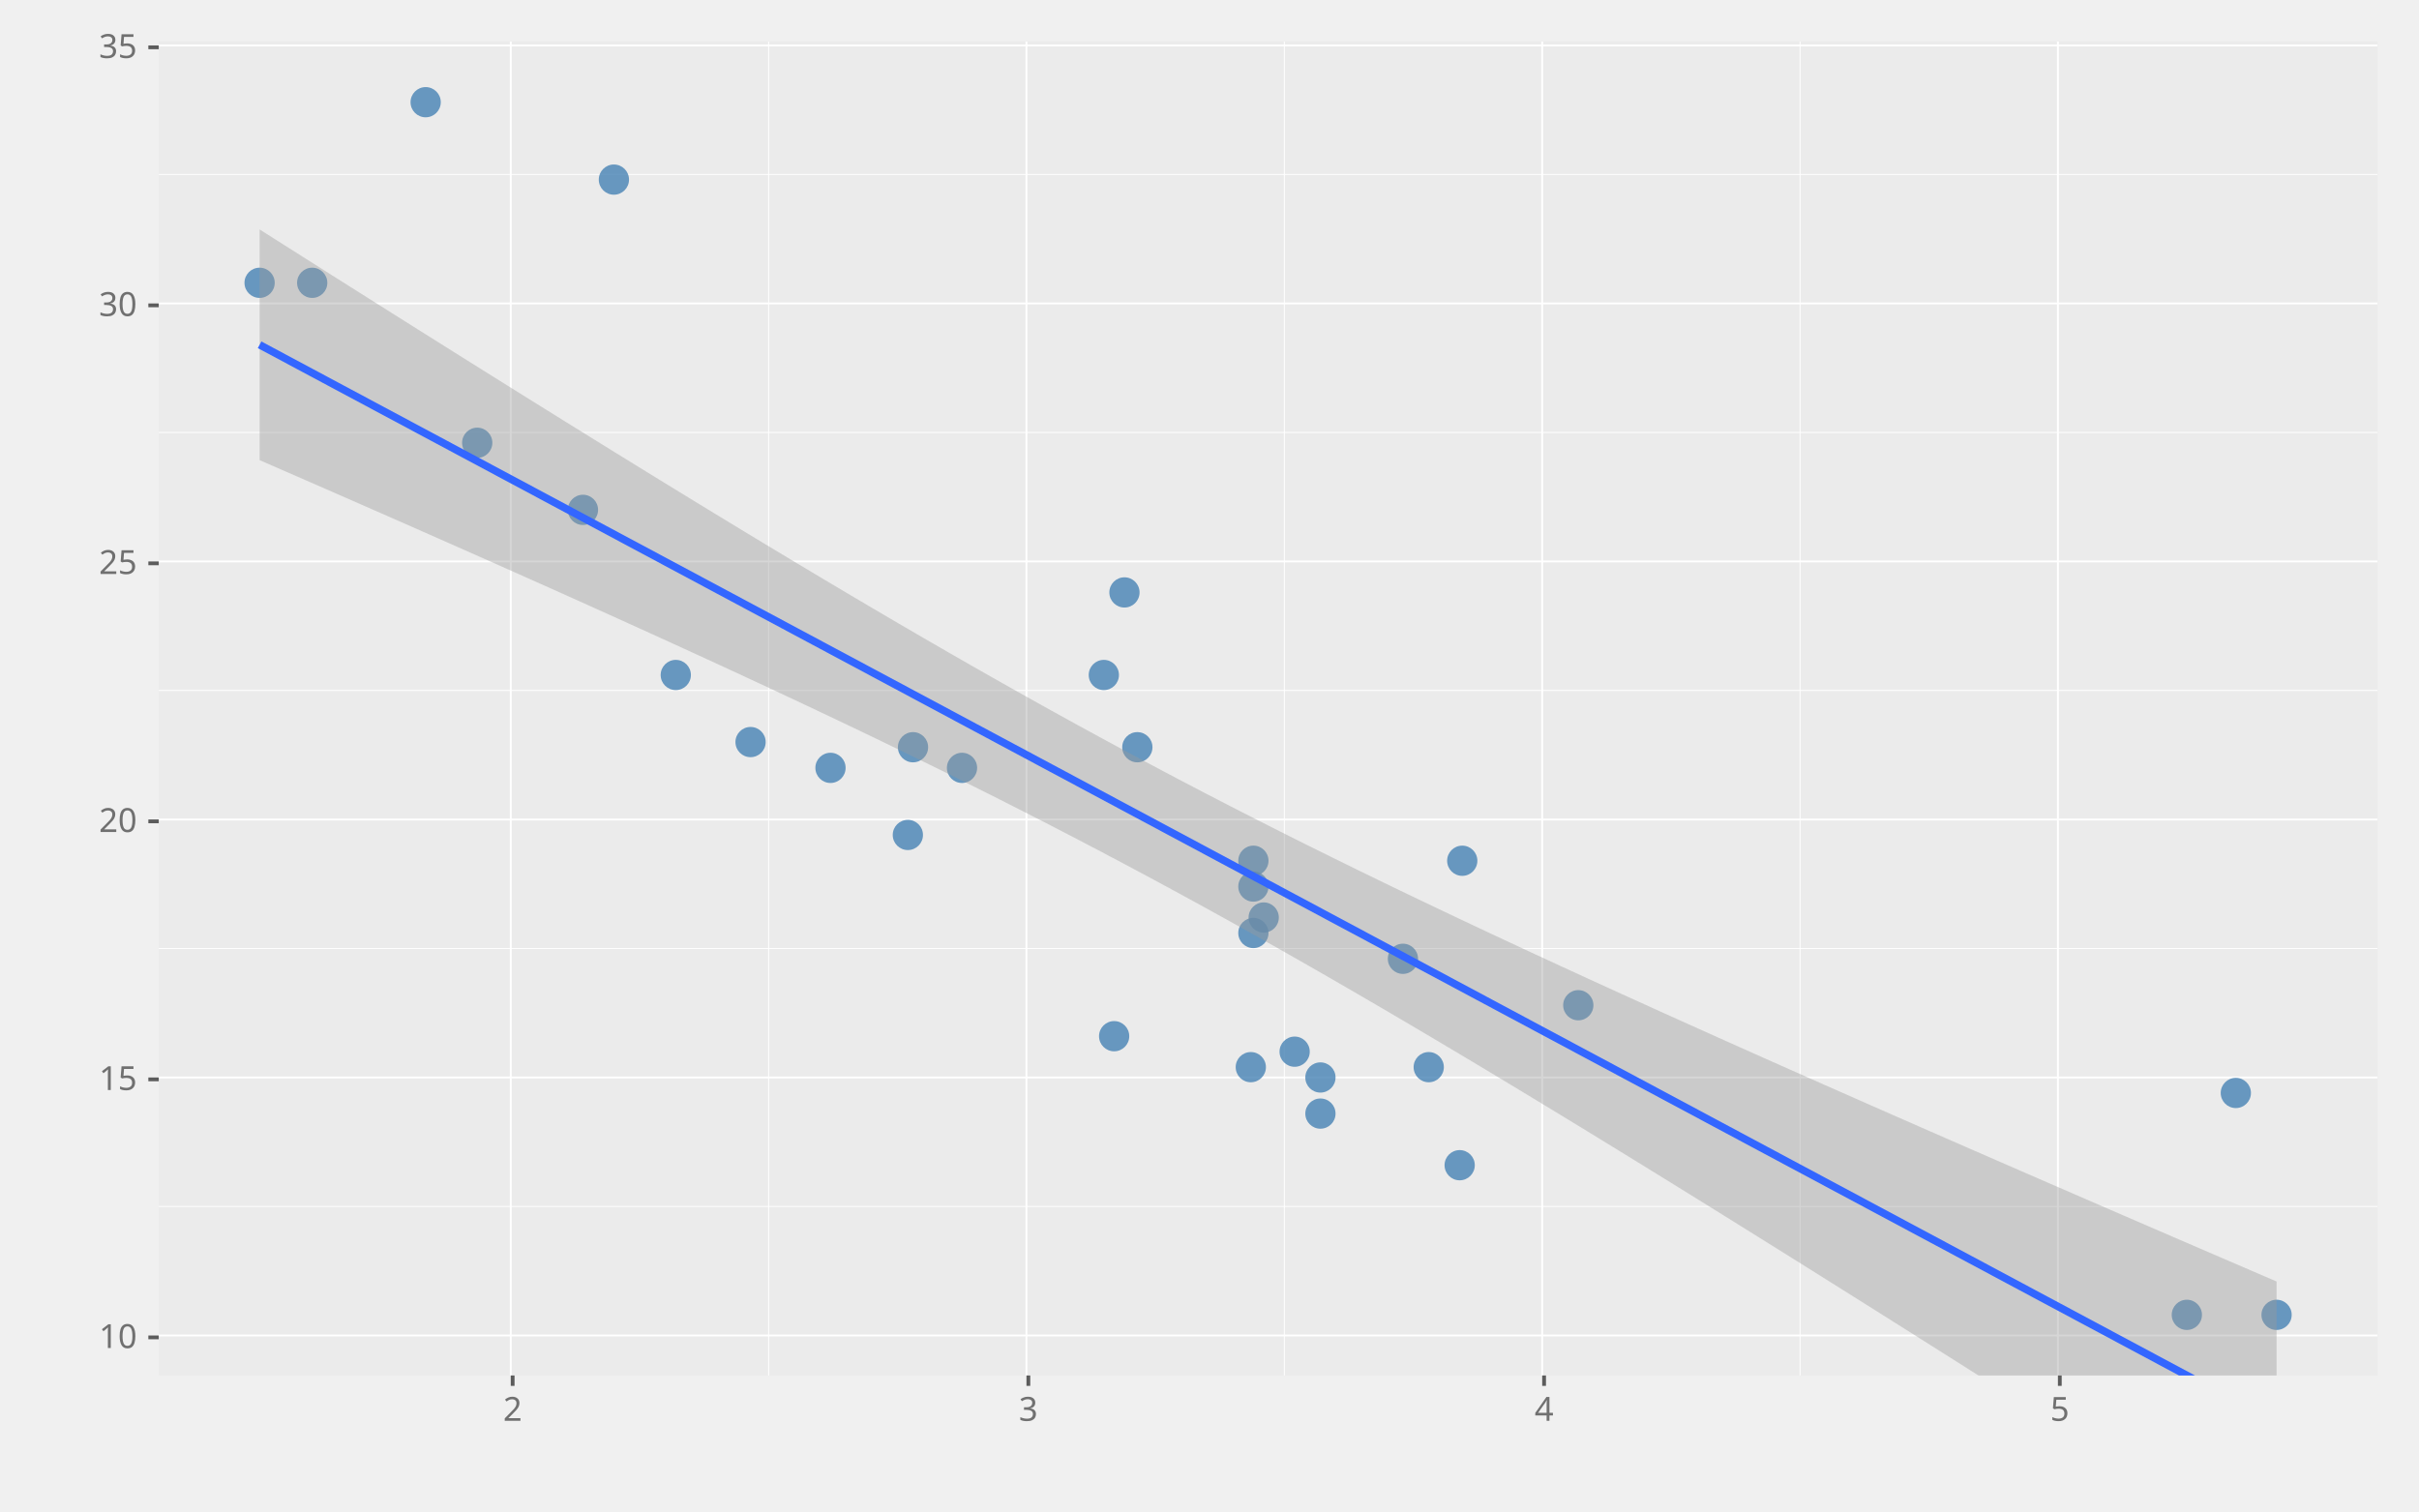
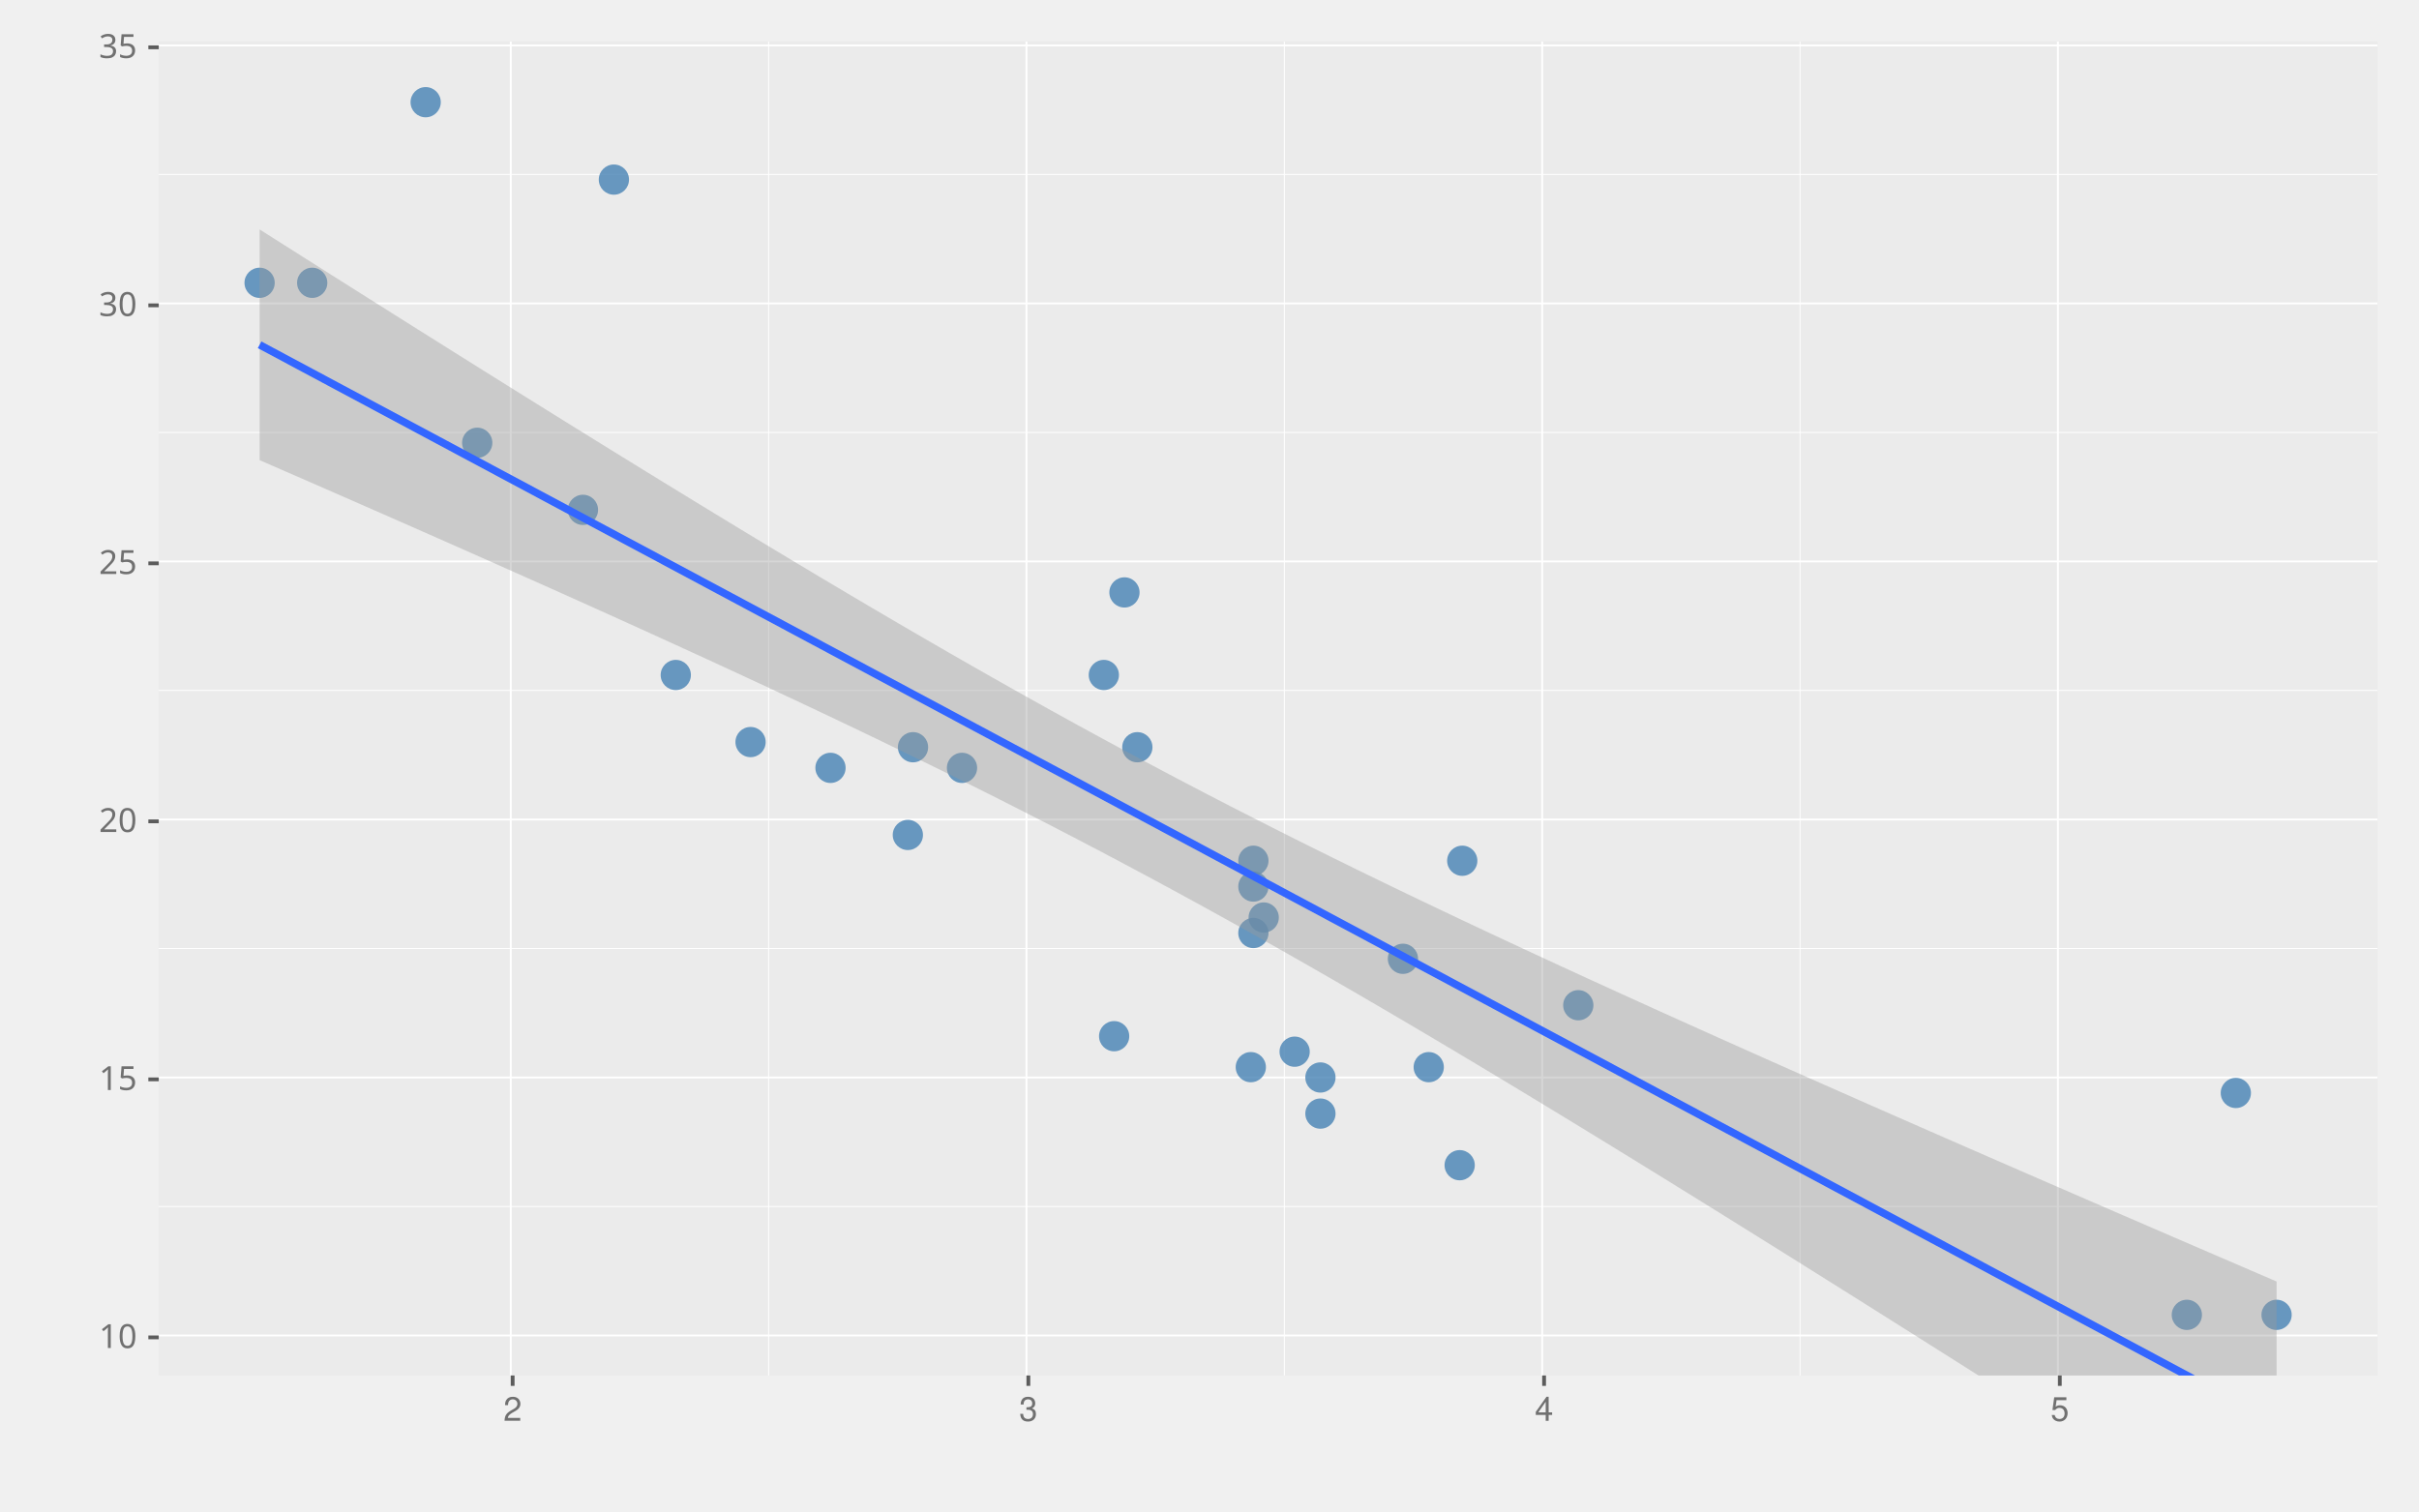
- <svg xmlns="http://www.w3.org/2000/svg" width="640" height="400" class="ggpbi-visual" role="img" aria-label="Chart" style="pointer-events: none; outline: none;" tabindex="0">
+ <svg xmlns="http://www.w3.org/2000/svg" width="640" height="400" class="ggpbi-visual" role="img" aria-label="Chart" style="pointer-events: none; font-family: &quot;Segoe UI&quot;, wf_segoe-ui_normal, helvetica, arial, sans-serif; outline: none;" tabindex="0">
  <defs>
    <clipPath id="ggpbi-clip-panel-4">
      <rect x="0" y="0" width="587" height="353" />
    </clipPath>
  </defs>
  <g transform="translate(42,11)">
    <rect class="ggpbi-panel" width="587" height="353" fill="#EBEBEB" />
    <line class="ggpbi-grid-minor" x1="0" x2="587" y1="308.278" y2="308.278" stroke="#ffffff" stroke-width="0.25" />
    <line class="ggpbi-grid-minor" x1="0" x2="587" y1="239.999" y2="239.999" stroke="#ffffff" stroke-width="0.25" />
    <line class="ggpbi-grid-minor" x1="0" x2="587" y1="171.721" y2="171.721" stroke="#ffffff" stroke-width="0.25" />
    <line class="ggpbi-grid-minor" x1="0" x2="587" y1="103.442" y2="103.442" stroke="#ffffff" stroke-width="0.25" />
    <line class="ggpbi-grid-minor" x1="0" x2="587" y1="35.163" y2="35.163" stroke="#ffffff" stroke-width="0.25" />
    <line class="ggpbi-grid-minor" y1="0" y2="353" x1="161.353" x2="161.353" stroke="#ffffff" stroke-width="0.25" />
    <line class="ggpbi-grid-minor" y1="0" y2="353" x1="297.798" x2="297.798" stroke="#ffffff" stroke-width="0.25" />
    <line class="ggpbi-grid-minor" y1="0" y2="353" x1="434.243" x2="434.243" stroke="#ffffff" stroke-width="0.25" />
    <line class="ggpbi-grid" x1="0" x2="587" y1="342.417" y2="342.417" stroke="#ffffff" stroke-width="0.5" />
    <line class="ggpbi-grid" x1="0" x2="587" y1="274.138" y2="274.138" stroke="#ffffff" stroke-width="0.5" />
    <line class="ggpbi-grid" x1="0" x2="587" y1="205.86" y2="205.86" stroke="#ffffff" stroke-width="0.5" />
    <line class="ggpbi-grid" x1="0" x2="587" y1="137.581" y2="137.581" stroke="#ffffff" stroke-width="0.5" />
    <line class="ggpbi-grid" x1="0" x2="587" y1="69.303" y2="69.303" stroke="#ffffff" stroke-width="0.5" />
    <line class="ggpbi-grid" x1="0" x2="587" y1="1.024" y2="1.024" stroke="#ffffff" stroke-width="0.5" />
    <line class="ggpbi-grid" y1="0" y2="353" x1="93.131" x2="93.131" stroke="#ffffff" stroke-width="0.5" />
    <line class="ggpbi-grid" y1="0" y2="353" x1="229.576" x2="229.576" stroke="#ffffff" stroke-width="0.5" />
    <line class="ggpbi-grid" y1="0" y2="353" x1="366.021" x2="366.021" stroke="#ffffff" stroke-width="0.5" />
    <line class="ggpbi-grid" y1="0" y2="353" x1="502.466" x2="502.466" stroke="#ffffff" stroke-width="0.5" />
    <g class="ggpbi-geom-clip" clip-path="url(#ggpbi-clip-panel-4)">
      <g class="ggpbi-layer-point" role="list" aria-label="Data points">
        <path class="ggpbi-point" d="M4,0A4,4,0,1,1,-4,0A4,4,0,1,1,4,0" transform="translate(177.7264,192.2041)" fill="#4682B4" opacity="0.8" role="listitem" tabindex="0" aria-label="2.62: 21" style="pointer-events: all; cursor: pointer;" />
        <path class="ggpbi-point" d="M4,0A4,4,0,1,1,-4,0A4,4,0,1,1,4,0" transform="translate(212.5199,192.2041)" fill="#4682B4" opacity="0.8" role="listitem" tabindex="0" aria-label="2.875: 21" style="pointer-events: all; cursor: pointer;" />
        <path class="ggpbi-point" d="M4,0A4,4,0,1,1,-4,0A4,4,0,1,1,4,0" transform="translate(136.7929,167.6238)" fill="#4682B4" opacity="0.8" role="listitem" tabindex="0" aria-label="2.32: 22.8" style="pointer-events: all; cursor: pointer;" />
        <path class="ggpbi-point" d="M4,0A4,4,0,1,1,-4,0A4,4,0,1,1,4,0" transform="translate(258.9112,186.7418)" fill="#4682B4" opacity="0.8" role="listitem" tabindex="0" aria-label="3.215: 21.4" style="pointer-events: all; cursor: pointer;" />
        <path class="ggpbi-point" d="M4,0A4,4,0,1,1,-4,0A4,4,0,1,1,4,0" transform="translate(289.6113,223.6122)" fill="#4682B4" opacity="0.8" role="listitem" tabindex="0" aria-label="3.44: 18.7" style="pointer-events: all; cursor: pointer;" />
        <path class="ggpbi-point" d="M4,0A4,4,0,1,1,-4,0A4,4,0,1,1,4,0" transform="translate(292.3402,231.8056)" fill="#4682B4" opacity="0.8" role="listitem" tabindex="0" aria-label="3.46: 18.1" style="pointer-events: all; cursor: pointer;" />
        <path class="ggpbi-point" d="M4,0A4,4,0,1,1,-4,0A4,4,0,1,1,4,0" transform="translate(307.3492,283.6973)" fill="#4682B4" opacity="0.8" role="listitem" tabindex="0" aria-label="3.57: 14.3" style="pointer-events: all; cursor: pointer;" />
        <path class="ggpbi-point" d="M4,0A4,4,0,1,1,-4,0A4,4,0,1,1,4,0" transform="translate(255.5001,145.7747)" fill="#4682B4" opacity="0.8" role="listitem" tabindex="0" aria-label="3.19: 24.4" style="pointer-events: all; cursor: pointer;" />
        <path class="ggpbi-point" d="M4,0A4,4,0,1,1,-4,0A4,4,0,1,1,4,0" transform="translate(250.0423,167.6238)" fill="#4682B4" opacity="0.8" role="listitem" tabindex="0" aria-label="3.15: 22.8" style="pointer-events: all; cursor: pointer;" />
        <path class="ggpbi-point" d="M4,0A4,4,0,1,1,-4,0A4,4,0,1,1,4,0" transform="translate(289.6113,216.7843)" fill="#4682B4" opacity="0.8" role="listitem" tabindex="0" aria-label="3.44: 19.2" style="pointer-events: all; cursor: pointer;" />
        <path class="ggpbi-point" d="M4,0A4,4,0,1,1,-4,0A4,4,0,1,1,4,0" transform="translate(289.6113,235.9023)" fill="#4682B4" opacity="0.8" role="listitem" tabindex="0" aria-label="3.44: 17.8" style="pointer-events: all; cursor: pointer;" />
        <path class="ggpbi-point" d="M4,0A4,4,0,1,1,-4,0A4,4,0,1,1,4,0" transform="translate(375.5717,255.0203)" fill="#4682B4" opacity="0.8" role="listitem" tabindex="0" aria-label="4.07: 16.4" style="pointer-events: all; cursor: pointer;" />
        <path class="ggpbi-point" d="M4,0A4,4,0,1,1,-4,0A4,4,0,1,1,4,0" transform="translate(329.1804,242.7302)" fill="#4682B4" opacity="0.8" role="listitem" tabindex="0" aria-label="3.73: 17.3" style="pointer-events: all; cursor: pointer;" />
        <path class="ggpbi-point" d="M4,0A4,4,0,1,1,-4,0A4,4,0,1,1,4,0" transform="translate(336.0026,271.4072)" fill="#4682B4" opacity="0.8" role="listitem" tabindex="0" aria-label="3.78: 15.2" style="pointer-events: all; cursor: pointer;" />
        <path class="ggpbi-point" d="M4,0A4,4,0,1,1,-4,0A4,4,0,1,1,4,0" transform="translate(536.5768,336.9545)" fill="#4682B4" opacity="0.8" role="listitem" tabindex="0" aria-label="5.25: 10.4" style="pointer-events: all; cursor: pointer;" />
        <path class="ggpbi-point" d="M4,0A4,4,0,1,1,-4,0A4,4,0,1,1,4,0" transform="translate(560.3182,336.9545)" fill="#4682B4" opacity="0.8" role="listitem" tabindex="0" aria-label="5.424: 10.4" style="pointer-events: all; cursor: pointer;" />
        <path class="ggpbi-point" d="M4,0A4,4,0,1,1,-4,0A4,4,0,1,1,4,0" transform="translate(549.539,278.235)" fill="#4682B4" opacity="0.8" role="listitem" tabindex="0" aria-label="5.345: 14.7" style="pointer-events: all; cursor: pointer;" />
        <path class="ggpbi-point" d="M4,0A4,4,0,1,1,-4,0A4,4,0,1,1,4,0" transform="translate(120.4195,36.52901)" fill="#4682B4" opacity="0.8" role="listitem" tabindex="0" aria-label="2.2: 32.4" style="pointer-events: all; cursor: pointer;" />
        <path class="ggpbi-point" d="M4,0A4,4,0,1,1,-4,0A4,4,0,1,1,4,0" transform="translate(40.59921,63.84043)" fill="#4682B4" opacity="0.8" role="listitem" tabindex="0" aria-label="1.615: 30.4" style="pointer-events: all; cursor: pointer;" />
        <path class="ggpbi-point" d="M4,0A4,4,0,1,1,-4,0A4,4,0,1,1,4,0" transform="translate(70.61711,16.04545)" fill="#4682B4" opacity="0.8" role="listitem" tabindex="0" aria-label="1.835: 33.9" style="pointer-events: all; cursor: pointer;" />
        <path class="ggpbi-point" d="M4,0A4,4,0,1,1,-4,0A4,4,0,1,1,4,0" transform="translate(156.5775,185.3762)" fill="#4682B4" opacity="0.8" role="listitem" tabindex="0" aria-label="2.465: 21.5" style="pointer-events: all; cursor: pointer;" />
        <path class="ggpbi-point" d="M4,0A4,4,0,1,1,-4,0A4,4,0,1,1,4,0" transform="translate(300.5269,267.3104)" fill="#4682B4" opacity="0.8" role="listitem" tabindex="0" aria-label="3.52: 15.5" style="pointer-events: all; cursor: pointer;" />
        <path class="ggpbi-point" d="M4,0A4,4,0,1,1,-4,0A4,4,0,1,1,4,0" transform="translate(288.9291,271.4072)" fill="#4682B4" opacity="0.8" role="listitem" tabindex="0" aria-label="3.435: 15.2" style="pointer-events: all; cursor: pointer;" />
        <path class="ggpbi-point" d="M4,0A4,4,0,1,1,-4,0A4,4,0,1,1,4,0" transform="translate(344.1893,297.353)" fill="#4682B4" opacity="0.8" role="listitem" tabindex="0" aria-label="3.84: 13.3" style="pointer-events: all; cursor: pointer;" />
        <path class="ggpbi-point" d="M4,0A4,4,0,1,1,-4,0A4,4,0,1,1,4,0" transform="translate(344.8715,216.7843)" fill="#4682B4" opacity="0.8" role="listitem" tabindex="0" aria-label="3.845: 19.2" style="pointer-events: all; cursor: pointer;" />
        <path class="ggpbi-point" d="M4,0A4,4,0,1,1,-4,0A4,4,0,1,1,4,0" transform="translate(84.2616,106.1731)" fill="#4682B4" opacity="0.8" role="listitem" tabindex="0" aria-label="1.935: 27.3" style="pointer-events: all; cursor: pointer;" />
        <path class="ggpbi-point" d="M4,0A4,4,0,1,1,-4,0A4,4,0,1,1,4,0" transform="translate(112.2328,123.9255)" fill="#4682B4" opacity="0.8" role="listitem" tabindex="0" aria-label="2.14: 26" style="pointer-events: all; cursor: pointer;" />
        <path class="ggpbi-point" d="M4,0A4,4,0,1,1,-4,0A4,4,0,1,1,4,0" transform="translate(26.68182,63.84043)" fill="#4682B4" opacity="0.8" role="listitem" tabindex="0" aria-label="1.513: 30.4" style="pointer-events: all; cursor: pointer;" />
        <path class="ggpbi-point" d="M4,0A4,4,0,1,1,-4,0A4,4,0,1,1,4,0" transform="translate(252.7712,263.2137)" fill="#4682B4" opacity="0.8" role="listitem" tabindex="0" aria-label="3.17: 15.8" style="pointer-events: all; cursor: pointer;" />
        <path class="ggpbi-point" d="M4,0A4,4,0,1,1,-4,0A4,4,0,1,1,4,0" transform="translate(198.1932,209.9565)" fill="#4682B4" opacity="0.8" role="listitem" tabindex="0" aria-label="2.77: 19.7" style="pointer-events: all; cursor: pointer;" />
        <path class="ggpbi-point" d="M4,0A4,4,0,1,1,-4,0A4,4,0,1,1,4,0" transform="translate(307.3492,274.1383)" fill="#4682B4" opacity="0.8" role="listitem" tabindex="0" aria-label="3.57: 15" style="pointer-events: all; cursor: pointer;" />
        <path class="ggpbi-point" d="M4,0A4,4,0,1,1,-4,0A4,4,0,1,1,4,0" transform="translate(199.5576,186.7418)" fill="#4682B4" opacity="0.8" role="listitem" tabindex="0" aria-label="2.78: 21.4" style="pointer-events: all; cursor: pointer;" />
      </g>
      <g class="ggpbi-layer-smooth" role="list" aria-label="Data points">
        <path class="ggpbi-smooth-ribbon" d="M26.682,49.713L33.437,53.996L40.192,58.274L46.946,62.546L53.701,66.813L60.456,71.073L67.211,75.327L73.966,79.573L80.721,83.812L87.476,88.043L94.231,92.265L100.986,96.477L107.741,100.679L114.495,104.869L121.25,109.048L128.005,113.213L134.76,117.365L141.515,121.501L148.27,125.621L155.025,129.723L161.78,133.806L168.535,137.868L175.289,141.908L182.044,145.925L188.799,149.916L195.554,153.88L202.309,157.815L209.064,161.719L215.819,165.591L222.574,169.429L229.329,173.232L236.083,176.998L242.838,180.725L249.593,184.414L256.348,188.064L263.103,191.674L269.858,195.245L276.613,198.776L283.368,202.269L290.123,205.724L296.877,209.142L303.632,212.525L310.387,215.874L317.142,219.191L323.897,222.478L330.652,225.736L337.407,228.967L344.162,232.173L350.917,235.356L357.671,238.516L364.426,241.657L371.181,244.778L377.936,247.882L384.691,250.969L391.446,254.042L398.201,257.101L404.956,260.146L411.711,263.18L418.465,266.203L425.22,269.216L431.975,272.219L438.73,275.213L445.485,278.199L452.24,281.178L458.995,284.149L465.75,287.114L472.505,290.073L479.259,293.026L486.014,295.973L492.769,298.916L499.524,301.854L506.279,304.787L513.034,307.717L519.789,310.642L526.544,313.564L533.299,316.483L540.054,319.398L546.808,322.31L553.563,325.22L560.318,328.127L560.318,403.226L553.563,398.907L546.808,394.59L540.054,390.276L533.299,385.965L526.544,381.658L519.789,377.353L513.034,373.053L506.279,368.756L499.524,364.463L492.769,360.175L486.014,355.892L479.259,351.613L472.505,347.34L465.75,343.072L458.995,338.811L452.24,334.556L445.485,330.308L438.73,326.068L431.975,321.836L425.22,317.613L418.465,313.4L411.711,309.196L404.956,305.004L398.201,300.824L391.446,296.656L384.691,292.503L377.936,288.364L371.181,284.242L364.426,280.137L357.671,276.051L350.917,271.985L344.162,267.941L337.407,263.921L330.652,259.926L323.897,255.958L317.142,252.019L310.387,248.11L303.632,244.233L296.877,240.389L290.123,236.582L283.368,232.81L276.613,229.077L269.858,225.382L263.103,221.726L256.348,218.11L249.593,214.533L242.838,210.996L236.083,207.498L229.329,204.038L222.574,200.614L215.819,197.226L209.064,193.871L202.309,190.55L195.554,187.258L188.799,183.996L182.044,180.761L175.289,177.551L168.535,174.365L161.78,171.202L155.025,168.058L148.27,164.934L141.515,161.828L134.76,158.738L128.005,155.663L121.25,152.603L114.495,149.555L107.741,146.519L100.986,143.495L94.231,140.481L87.476,137.476L80.721,134.481L73.966,131.493L67.211,128.514L60.456,125.541L53.701,122.576L46.946,119.616L40.192,116.662L33.437,113.714L26.682,110.77Z" fill="#999999" stroke="none" opacity="0.4" />
        <path class="ggpbi-smooth-line" d="M26.682,80.242L33.437,83.855L40.192,87.468L46.946,91.081L53.701,94.694L60.456,98.307L67.211,101.92L73.966,105.533L80.721,109.147L87.476,112.76L94.231,116.373L100.986,119.986L107.741,123.599L114.495,127.212L121.25,130.825L128.005,134.438L134.76,138.051L141.515,141.664L148.27,145.277L155.025,148.891L161.78,152.504L168.535,156.117L175.289,159.73L182.044,163.343L188.799,166.956L195.554,170.569L202.309,174.182L209.064,177.795L215.819,181.408L222.574,185.022L229.329,188.635L236.083,192.248L242.838,195.861L249.593,199.474L256.348,203.087L263.103,206.7L269.858,210.313L276.613,213.926L283.368,217.539L290.123,221.153L296.877,224.766L303.632,228.379L310.387,231.992L317.142,235.605L323.897,239.218L330.652,242.831L337.407,246.444L344.162,250.057L350.917,253.67L357.671,257.284L364.426,260.897L371.181,264.51L377.936,268.123L384.691,271.736L391.446,275.349L398.201,278.962L404.956,282.575L411.711,286.188L418.465,289.801L425.22,293.414L431.975,297.028L438.73,300.641L445.485,304.254L452.24,307.867L458.995,311.48L465.75,315.093L472.505,318.706L479.259,322.319L486.014,325.932L492.769,329.545L499.524,333.159L506.279,336.772L513.034,340.385L519.789,343.998L526.544,347.611L533.299,351.224L540.054,354.837L546.808,358.45L553.563,362.063L560.318,365.676" fill="none" stroke="#3366FF" stroke-width="2" stroke-linecap="butt" stroke-linejoin="round" opacity="1" />
      </g>
    </g>
-     <g class="ggpbi-axis-x" transform="translate(0,353)" fill="none" font-size="10" font-family="sans-serif" text-anchor="middle">
+     <g class="ggpbi-axis-x" transform="translate(0,353)" fill="none" font-size="10" font-family="'Segoe UI', wf_segoe-ui_normal, helvetica, arial, sans-serif" text-anchor="middle">
      <path class="domain" stroke="currentColor" d="M0.5,0.5H587.5" style="display: none;" />
      <g class="tick" opacity="1" transform="translate(93.63053,0)">
        <line stroke="currentColor" y2="2.75" style="stroke: rgb(92, 92, 92);" />
        <text fill="currentColor" y="5.75" dy="0.71em" style="font-size: 8.8px; fill: rgb(112, 112, 112);">2</text>
      </g>
      <g class="tick" opacity="1" transform="translate(230.0755,0)">
        <line stroke="currentColor" y2="2.75" style="stroke: rgb(92, 92, 92);" />
        <text fill="currentColor" y="5.75" dy="0.71em" style="font-size: 8.8px; fill: rgb(112, 112, 112);">3</text>
      </g>
      <g class="tick" opacity="1" transform="translate(366.5205,0)">
        <line stroke="currentColor" y2="2.75" style="stroke: rgb(92, 92, 92);" />
        <text fill="currentColor" y="5.75" dy="0.71em" style="font-size: 8.8px; fill: rgb(112, 112, 112);">4</text>
      </g>
      <g class="tick" opacity="1" transform="translate(502.9655,0)">
        <line stroke="currentColor" y2="2.75" style="stroke: rgb(92, 92, 92);" />
        <text fill="currentColor" y="5.75" dy="0.71em" style="font-size: 8.8px; fill: rgb(112, 112, 112);">5</text>
      </g>
    </g>
-     <g class="ggpbi-axis-y" fill="none" font-size="10" font-family="sans-serif" text-anchor="end">
+     <g class="ggpbi-axis-y" font-family="sans-serif" fill="none" font-size="10" text-anchor="end">
      <path class="domain" stroke="currentColor" d="M0.5,353.5V0.5" style="display: none;" />
      <g class="tick" opacity="1" transform="translate(0,342.9168)">
        <line stroke="currentColor" x2="-2.75" style="stroke: rgb(92, 92, 92);" />
        <text fill="currentColor" x="-5.75" dy="0.32em" style="font-size: 8.8px; fill: rgb(112, 112, 112);">10</text>
      </g>
      <g class="tick" opacity="1" transform="translate(0,274.6383)">
        <line stroke="currentColor" x2="-2.75" style="stroke: rgb(92, 92, 92);" />
        <text fill="currentColor" x="-5.75" dy="0.32em" style="font-size: 8.8px; fill: rgb(112, 112, 112);">15</text>
      </g>
      <g class="tick" opacity="1" transform="translate(0,206.3598)">
        <line stroke="currentColor" x2="-2.75" style="stroke: rgb(92, 92, 92);" />
        <text fill="currentColor" x="-5.75" dy="0.32em" style="font-size: 8.8px; fill: rgb(112, 112, 112);">20</text>
      </g>
      <g class="tick" opacity="1" transform="translate(0,138.0812)">
        <line stroke="currentColor" x2="-2.75" style="stroke: rgb(92, 92, 92);" />
        <text fill="currentColor" x="-5.75" dy="0.32em" style="font-size: 8.8px; fill: rgb(112, 112, 112);">25</text>
      </g>
      <g class="tick" opacity="1" transform="translate(0,69.80271)">
        <line stroke="currentColor" x2="-2.75" style="stroke: rgb(92, 92, 92);" />
        <text fill="currentColor" x="-5.75" dy="0.32em" style="font-size: 8.8px; fill: rgb(112, 112, 112);">30</text>
      </g>
      <g class="tick" opacity="1" transform="translate(0,1.524178)">
        <line stroke="currentColor" x2="-2.75" style="stroke: rgb(92, 92, 92);" />
        <text fill="currentColor" x="-5.75" dy="0.32em" style="font-size: 8.8px; fill: rgb(112, 112, 112);">35</text>
      </g>
    </g>
  </g>
</svg>
